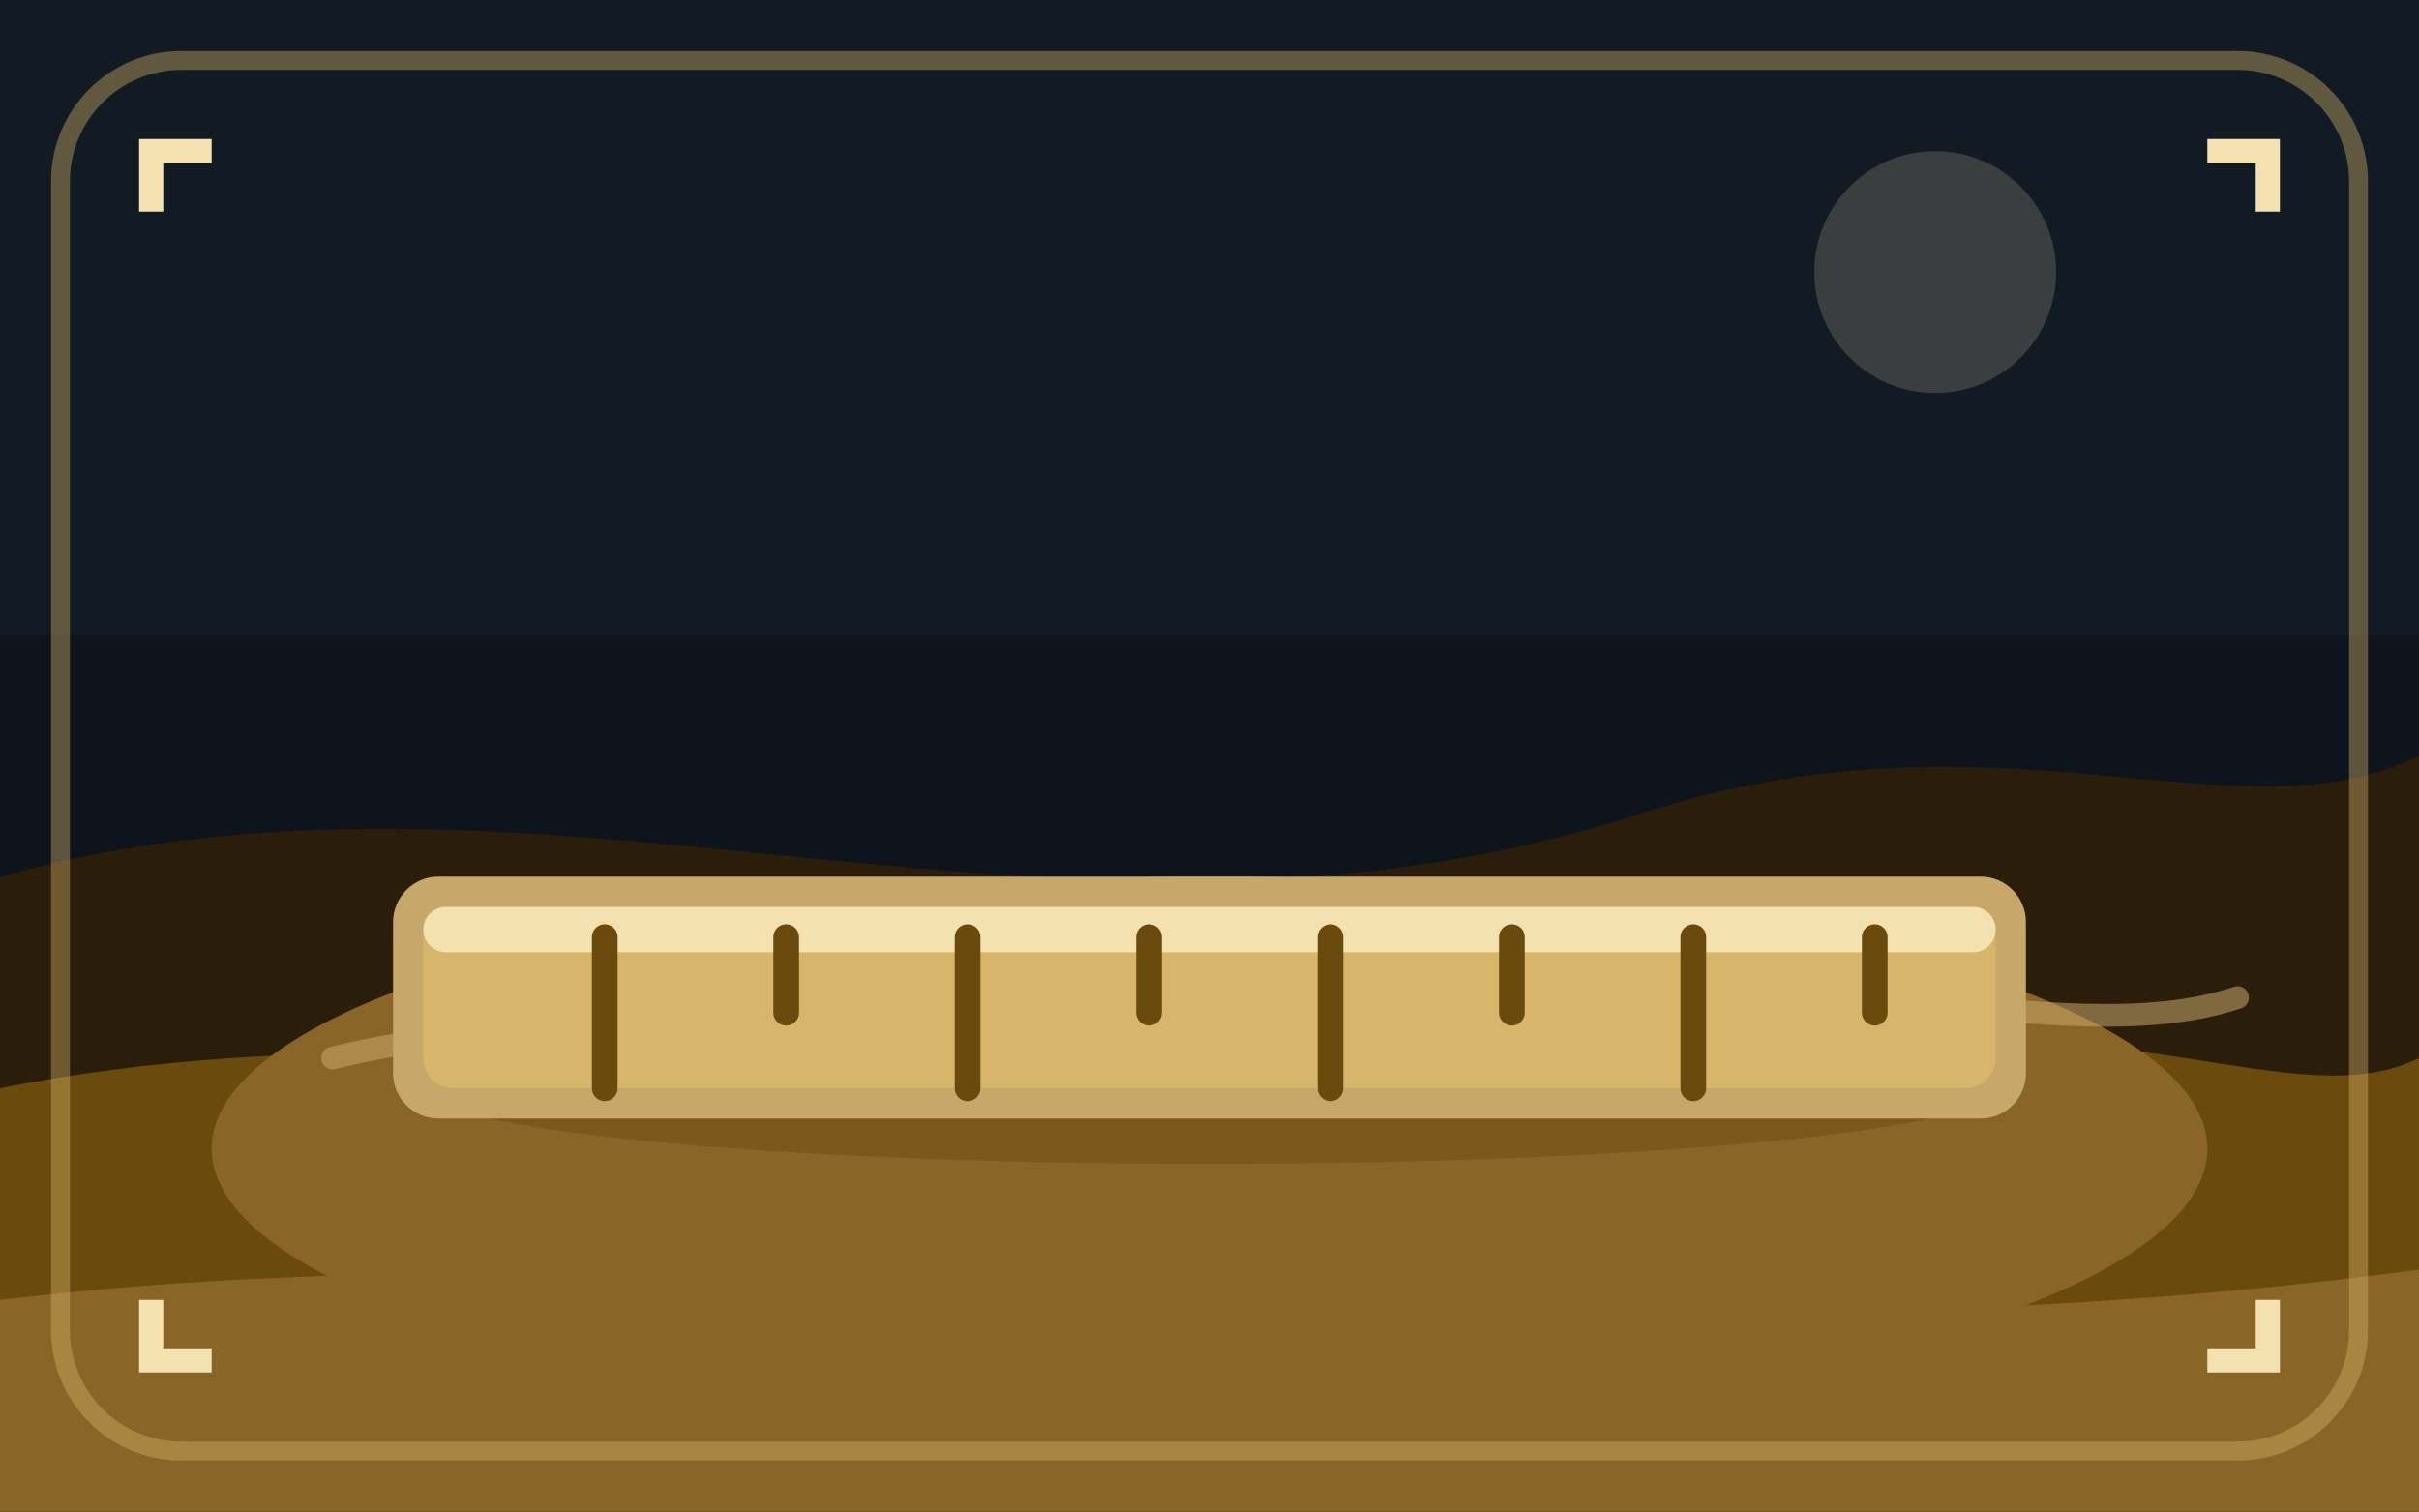
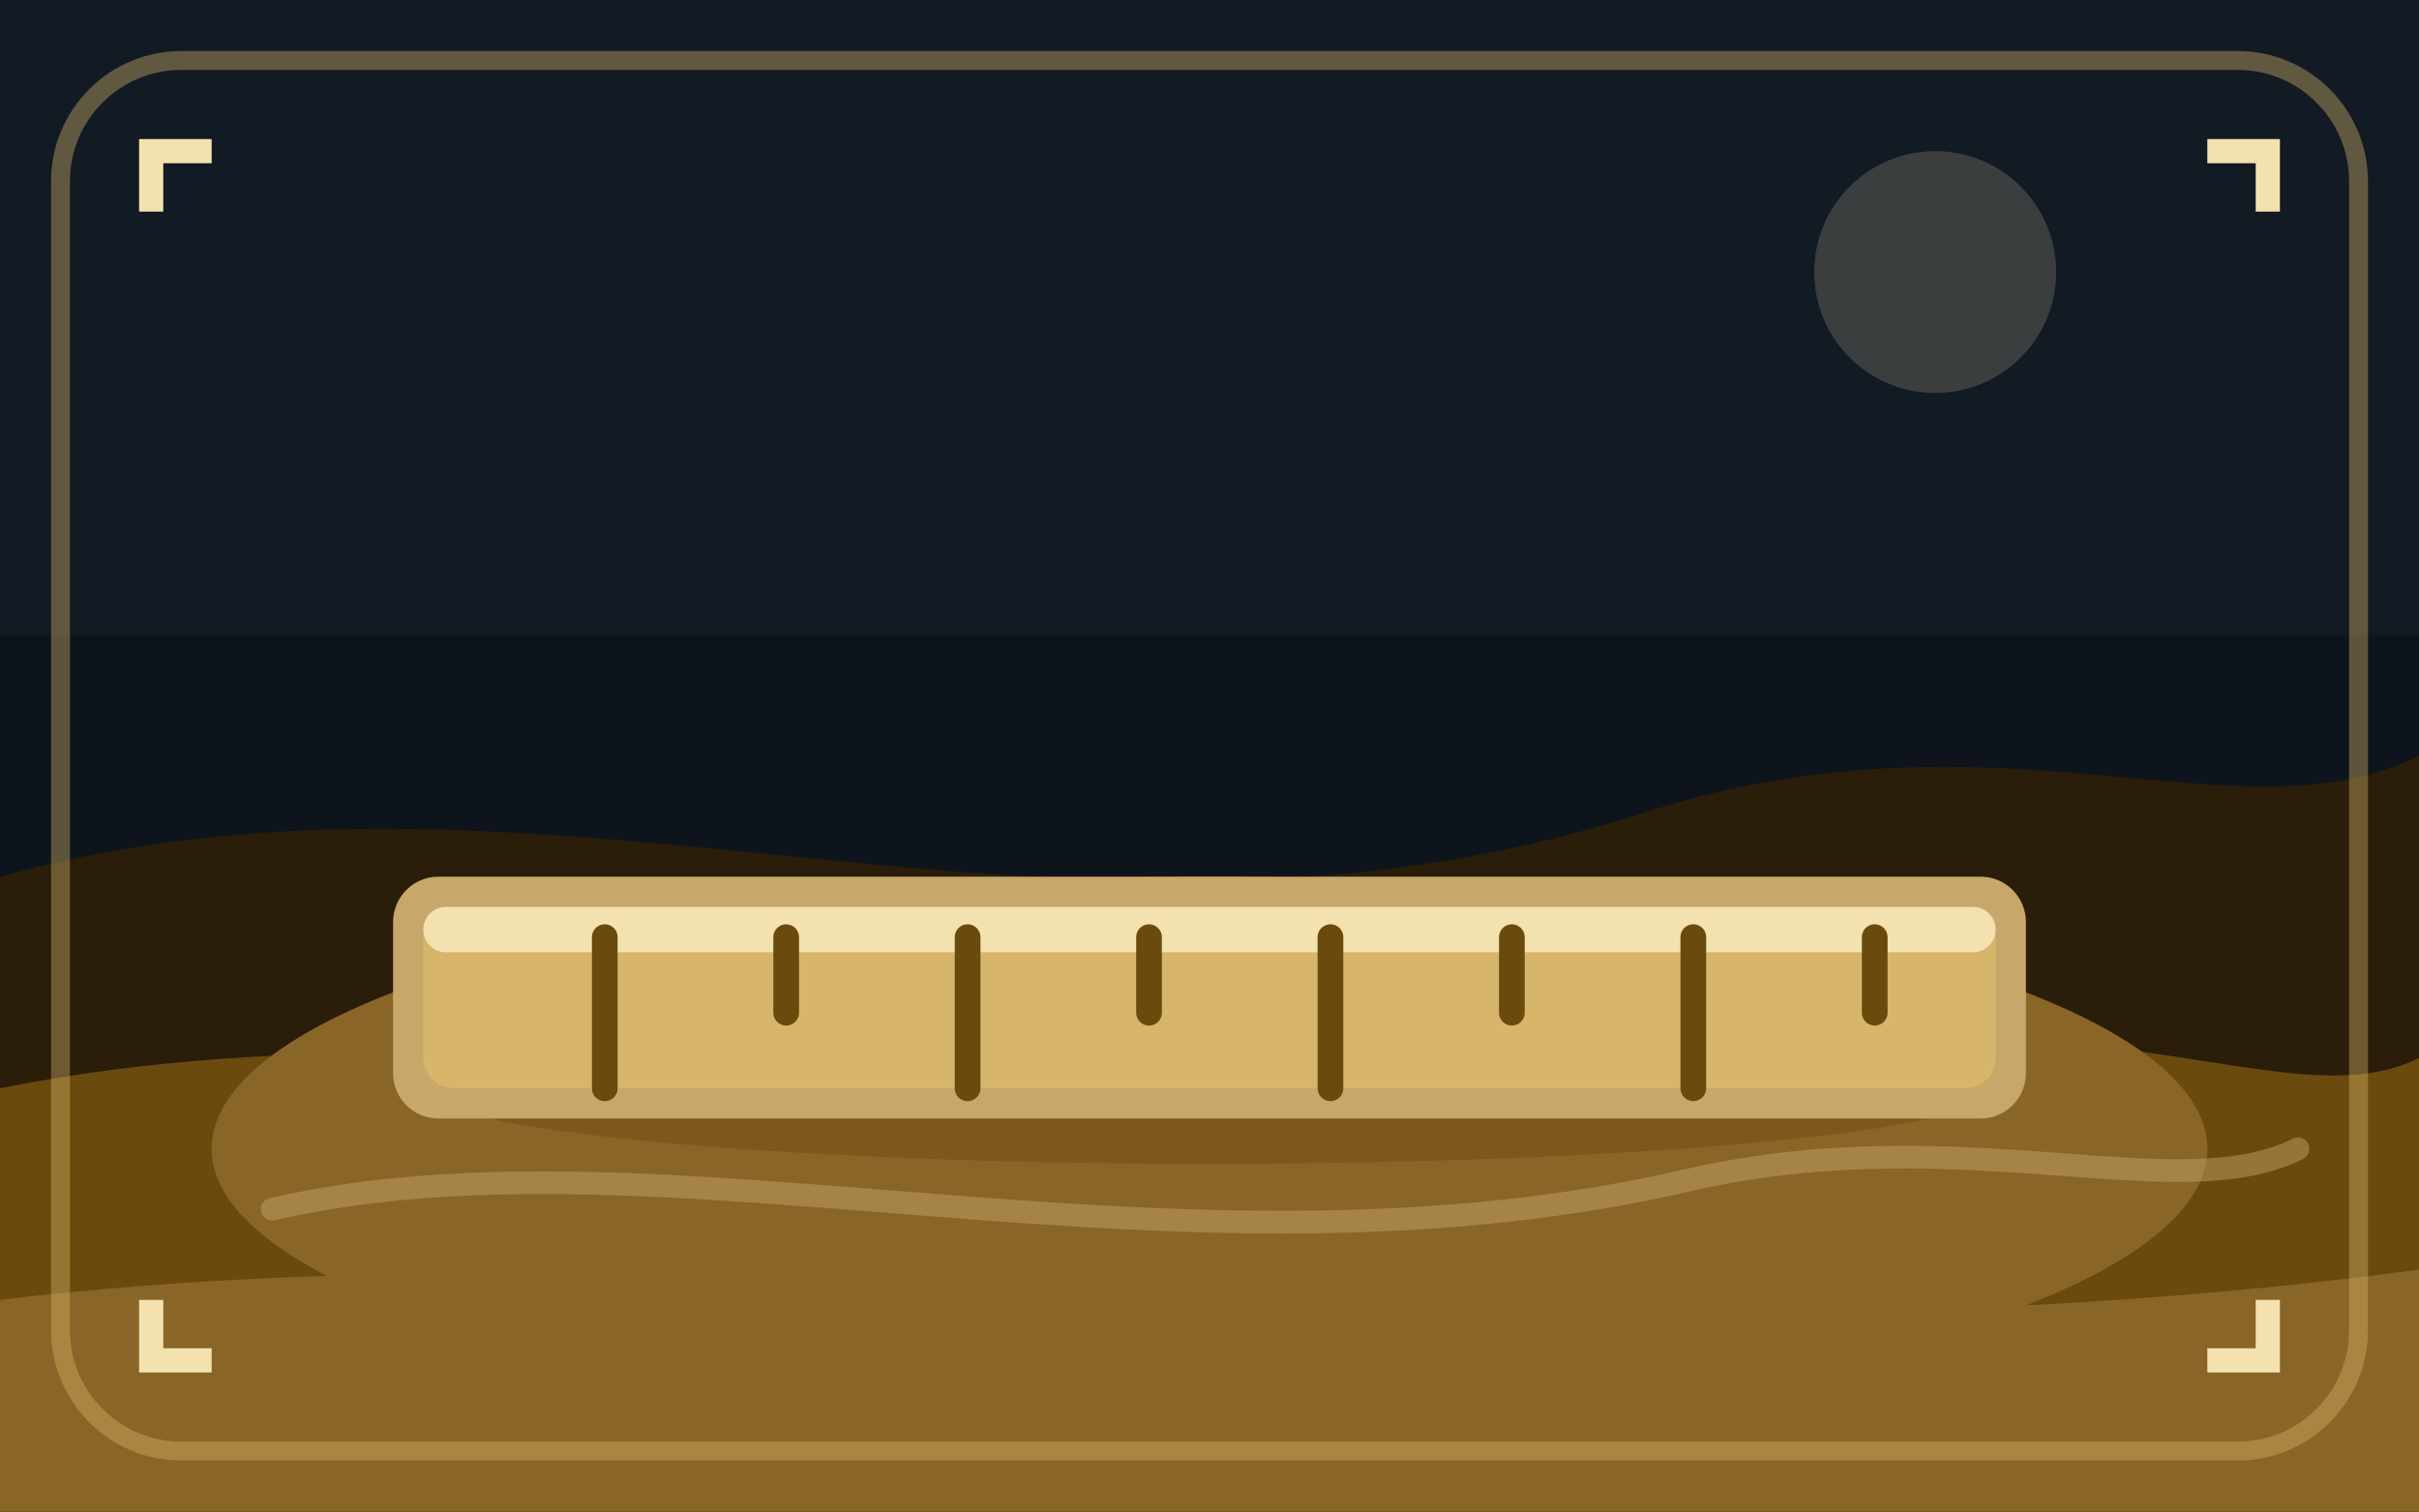
<svg xmlns="http://www.w3.org/2000/svg" viewBox="0 0 160 100">
  <rect width="160" height="100" fill="#0e141c" />
  <rect width="160" height="42" fill="#121a24" />
  <circle cx="128" cy="18" r="8" fill="#f3e2b0" opacity="0.18" />
  <path d="M0 58 C36 48 70 66 108 54 C132 46 148 56 160 50 V100 H0 Z" fill="#2a1d0a" />
  <path d="M0 72 C40 64 80 80 120 70 C140 66 152 74 160 70 V100 H0 Z" fill="#6b4a0e" />
  <path d="M0 86 C50 80 100 92 160 84 V100 H0 Z" fill="#8a6528" />
  <ellipse cx="80" cy="76" rx="66" ry="18" fill="#8a6528" />
-   <path d="M22 70 C46 64 70 76 96 68 C118 62 136 70 148 66" fill="none" stroke="#c8a86a" stroke-width="1.5" stroke-linecap="round" opacity="0.55" />
+   <path d="M18 80 C44 74 78 86 112 78 C130 74 144 80 152 76" fill="none" stroke="#c8a86a" stroke-width="1.5" stroke-linecap="round" opacity="0.45" />
  <ellipse cx="80" cy="72" rx="52" ry="5" fill="#6b4a0e" opacity="0.45" />
  <rect x="26" y="58" width="108" height="16" rx="3" fill="#c8a86a" />
  <rect x="28" y="60" width="104" height="12" rx="2" fill="#d7b56a" />
  <rect x="28" y="60" width="104" height="3" rx="1.5" fill="#f3e2b0" />
  <g stroke="#6b4a0e" stroke-width="1.7" stroke-linecap="round">
    <path d="M40 62 V72" />
    <path d="M52 62 V67" />
    <path d="M64 62 V72" />
    <path d="M76 62 V67" />
    <path d="M88 62 V72" />
    <path d="M100 62 V67" />
    <path d="M112 62 V72" />
    <path d="M124 62 V67" />
  </g>
  <rect x="4" y="4" width="152" height="92" rx="8" fill="none" stroke="#d7b56a" stroke-opacity="0.4" stroke-width="1.25" />
  <g fill="none" stroke="#f3e2b0" stroke-width="1.6" stroke-linecap="butt">
    <path d="M10 14 V10 H14" />
    <path d="M146 10 H150 V14" />
    <path d="M10 86 V90 H14" />
    <path d="M150 86 V90 H146" />
  </g>
</svg>
